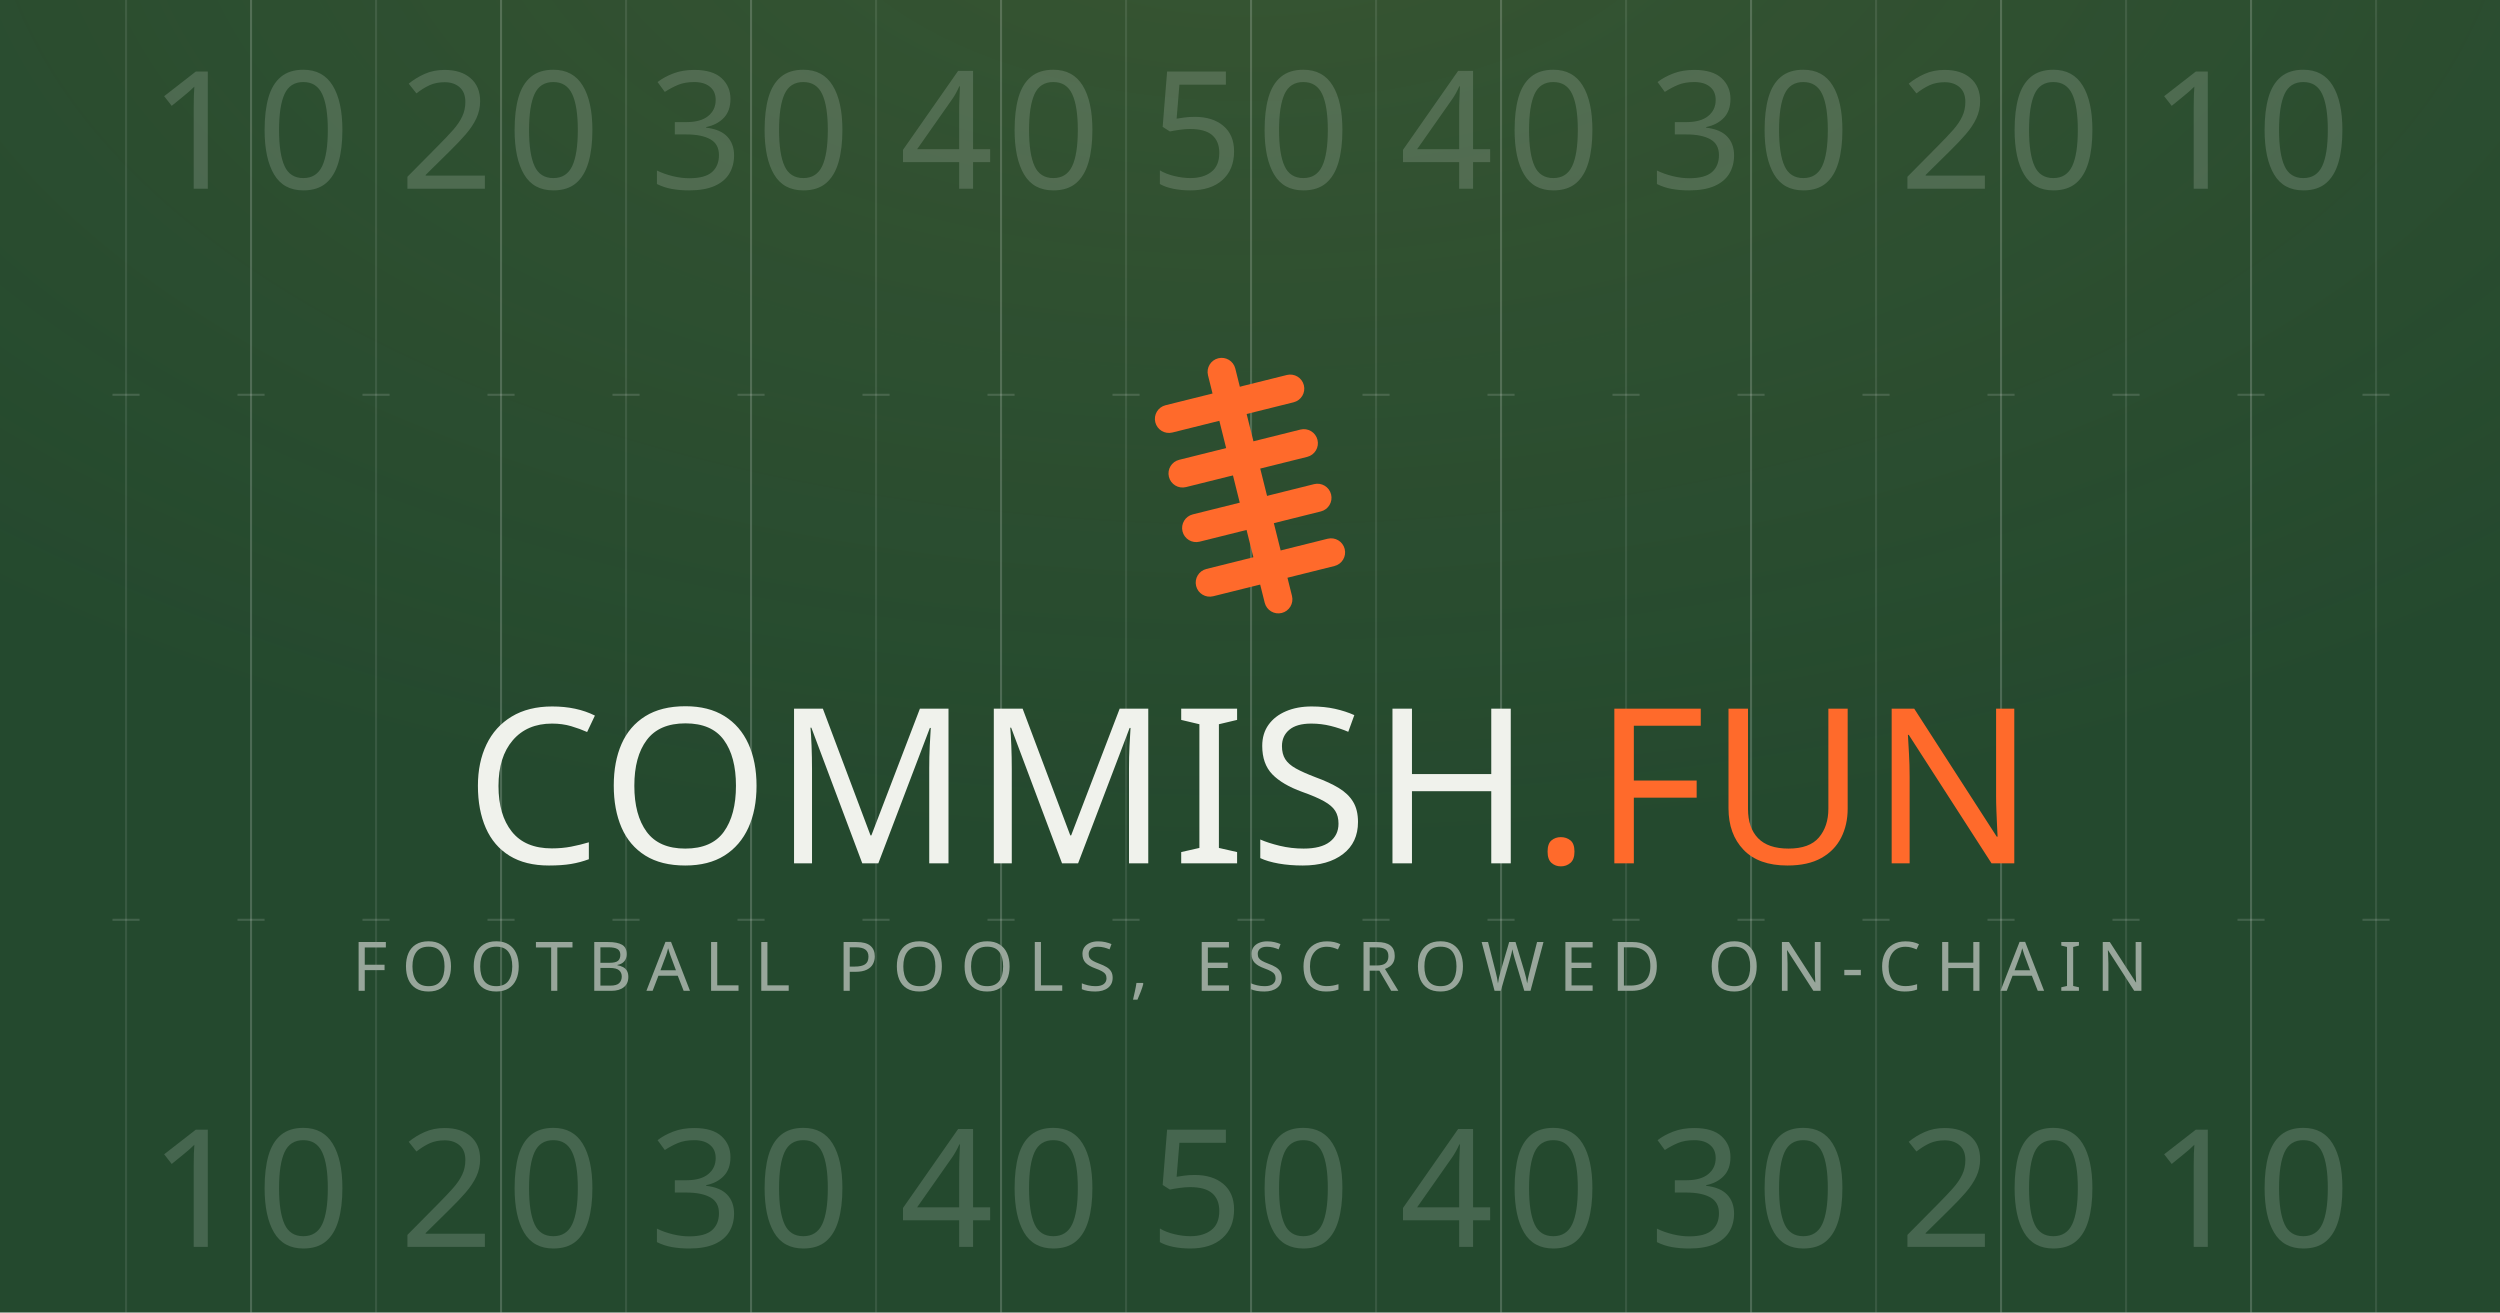
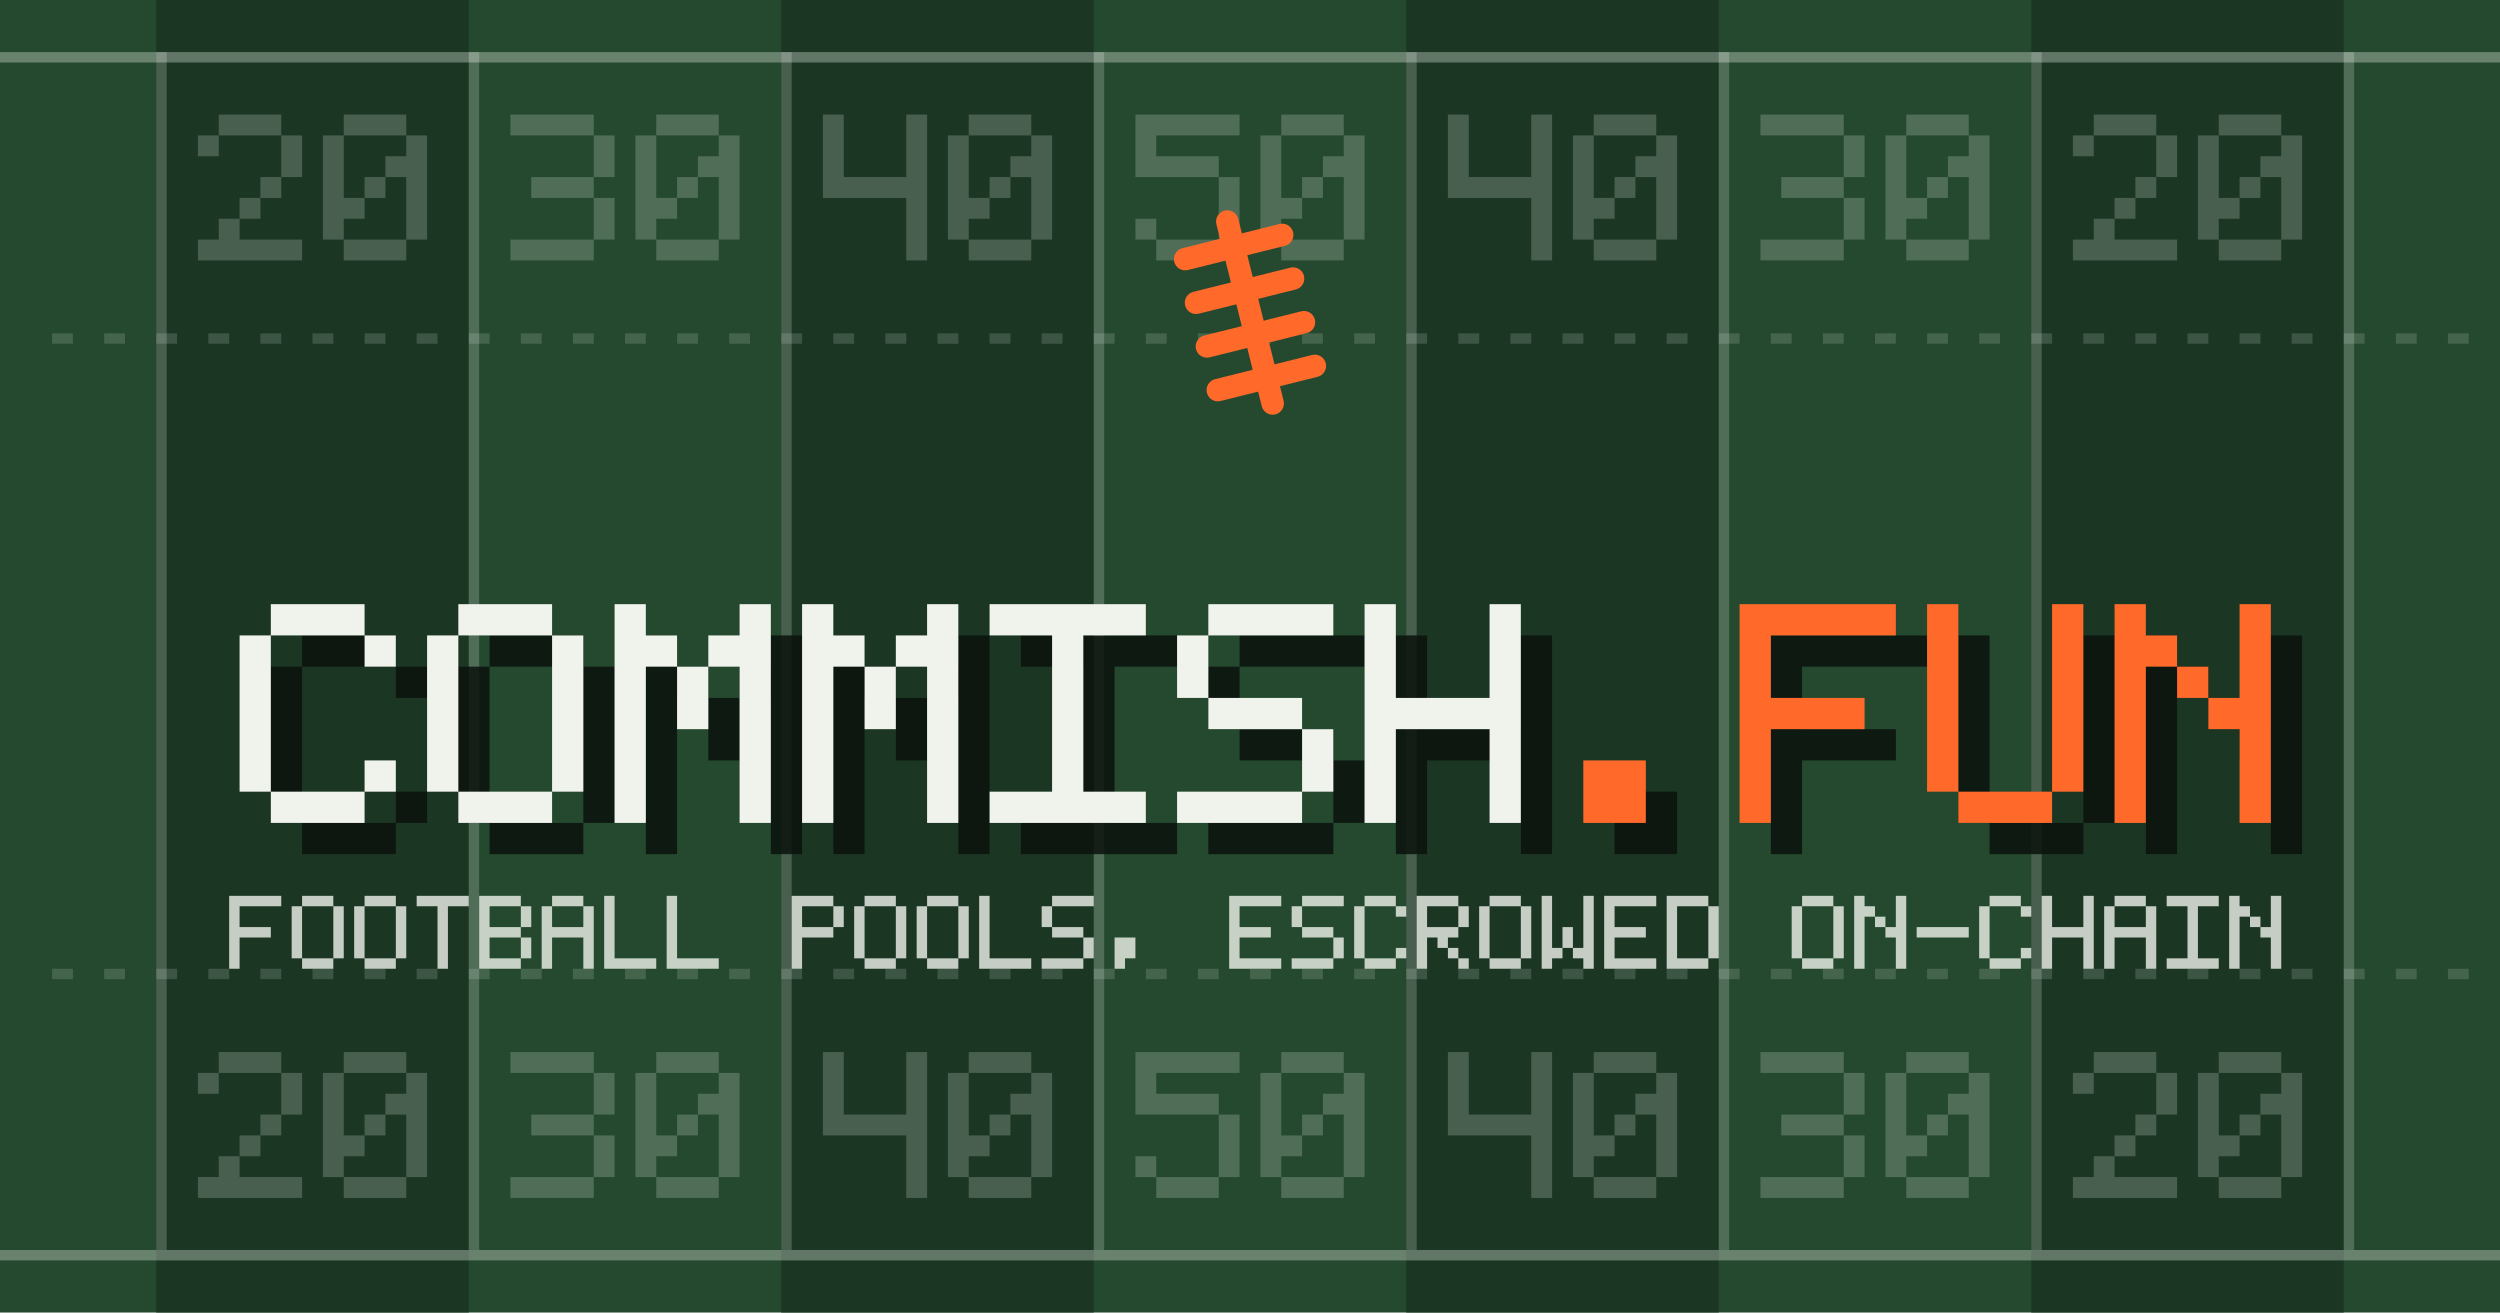
- <svg xmlns="http://www.w3.org/2000/svg" viewBox="0 0 1200 630" width="1200" height="630">
-   <defs>
-     <radialGradient id="flood" cx="50%" cy="-10%" r="75%">
-       <stop offset="0%" stop-color="#E9C258" stop-opacity="0.10" />
-       <stop offset="100%" stop-color="#E9C258" stop-opacity="0" />
-     </radialGradient>
-   </defs>
+ <svg xmlns="http://www.w3.org/2000/svg" viewBox="0 0 1200 630" width="1200" height="630" role="img" aria-label="Commish dot fun — football pools, escrowed on-chain">
  <rect width="1200" height="630" fill="#24492E" />
-   <rect width="1200" height="630" fill="url(#flood)" />
-   <rect x="60.0" y="0" width="1" height="630" fill="#FFFFFF" opacity="0.09" />
-   <rect x="54.0" y="189.0" width="13" height="1" fill="#FFFFFF" opacity="0.14" />
-   <rect x="54.0" y="441.0" width="13" height="1" fill="#FFFFFF" opacity="0.14" />
-   <rect x="120.0" y="0" width="1" height="630" fill="#FFFFFF" opacity="0.18" />
-   <rect x="114.0" y="189.0" width="13" height="1" fill="#FFFFFF" opacity="0.14" />
-   <rect x="114.0" y="441.0" width="13" height="1" fill="#FFFFFF" opacity="0.14" />
-   <rect x="180.0" y="0" width="1" height="630" fill="#FFFFFF" opacity="0.09" />
-   <rect x="174.0" y="189.0" width="13" height="1" fill="#FFFFFF" opacity="0.14" />
-   <rect x="174.0" y="441.0" width="13" height="1" fill="#FFFFFF" opacity="0.14" />
-   <rect x="240.0" y="0" width="1" height="630" fill="#FFFFFF" opacity="0.18" />
-   <rect x="234.0" y="189.0" width="13" height="1" fill="#FFFFFF" opacity="0.14" />
-   <rect x="234.0" y="441.0" width="13" height="1" fill="#FFFFFF" opacity="0.14" />
-   <rect x="300.0" y="0" width="1" height="630" fill="#FFFFFF" opacity="0.09" />
-   <rect x="294.0" y="189.0" width="13" height="1" fill="#FFFFFF" opacity="0.14" />
-   <rect x="294.0" y="441.0" width="13" height="1" fill="#FFFFFF" opacity="0.14" />
-   <rect x="360.0" y="0" width="1" height="630" fill="#FFFFFF" opacity="0.18" />
-   <rect x="354.0" y="189.0" width="13" height="1" fill="#FFFFFF" opacity="0.14" />
-   <rect x="354.0" y="441.0" width="13" height="1" fill="#FFFFFF" opacity="0.14" />
-   <rect x="420.0" y="0" width="1" height="630" fill="#FFFFFF" opacity="0.09" />
-   <rect x="414.0" y="189.0" width="13" height="1" fill="#FFFFFF" opacity="0.14" />
-   <rect x="414.0" y="441.0" width="13" height="1" fill="#FFFFFF" opacity="0.14" />
-   <rect x="480.0" y="0" width="1" height="630" fill="#FFFFFF" opacity="0.18" />
-   <rect x="474.0" y="189.0" width="13" height="1" fill="#FFFFFF" opacity="0.14" />
-   <rect x="474.0" y="441.0" width="13" height="1" fill="#FFFFFF" opacity="0.14" />
-   <rect x="540.0" y="0" width="1" height="630" fill="#FFFFFF" opacity="0.09" />
-   <rect x="534.0" y="189.0" width="13" height="1" fill="#FFFFFF" opacity="0.14" />
-   <rect x="534.0" y="441.0" width="13" height="1" fill="#FFFFFF" opacity="0.14" />
-   <rect x="600.0" y="0" width="1" height="630" fill="#FFFFFF" opacity="0.18" />
-   <rect x="594.0" y="189.0" width="13" height="1" fill="#FFFFFF" opacity="0.14" />
-   <rect x="594.0" y="441.0" width="13" height="1" fill="#FFFFFF" opacity="0.14" />
-   <rect x="660.0" y="0" width="1" height="630" fill="#FFFFFF" opacity="0.09" />
-   <rect x="654.0" y="189.0" width="13" height="1" fill="#FFFFFF" opacity="0.14" />
-   <rect x="654.0" y="441.0" width="13" height="1" fill="#FFFFFF" opacity="0.14" />
-   <rect x="720.0" y="0" width="1" height="630" fill="#FFFFFF" opacity="0.18" />
-   <rect x="714.0" y="189.0" width="13" height="1" fill="#FFFFFF" opacity="0.14" />
-   <rect x="714.0" y="441.0" width="13" height="1" fill="#FFFFFF" opacity="0.14" />
-   <rect x="780.0" y="0" width="1" height="630" fill="#FFFFFF" opacity="0.09" />
-   <rect x="774.0" y="189.0" width="13" height="1" fill="#FFFFFF" opacity="0.14" />
-   <rect x="774.0" y="441.0" width="13" height="1" fill="#FFFFFF" opacity="0.14" />
-   <rect x="840.0" y="0" width="1" height="630" fill="#FFFFFF" opacity="0.18" />
-   <rect x="834.0" y="189.0" width="13" height="1" fill="#FFFFFF" opacity="0.14" />
-   <rect x="834.0" y="441.0" width="13" height="1" fill="#FFFFFF" opacity="0.14" />
-   <rect x="900.0" y="0" width="1" height="630" fill="#FFFFFF" opacity="0.09" />
-   <rect x="894.0" y="189.0" width="13" height="1" fill="#FFFFFF" opacity="0.14" />
-   <rect x="894.0" y="441.0" width="13" height="1" fill="#FFFFFF" opacity="0.14" />
-   <rect x="960.0" y="0" width="1" height="630" fill="#FFFFFF" opacity="0.18" />
-   <rect x="954.0" y="189.0" width="13" height="1" fill="#FFFFFF" opacity="0.14" />
-   <rect x="954.0" y="441.0" width="13" height="1" fill="#FFFFFF" opacity="0.14" />
-   <rect x="1020.0" y="0" width="1" height="630" fill="#FFFFFF" opacity="0.09" />
-   <rect x="1014.0" y="189.0" width="13" height="1" fill="#FFFFFF" opacity="0.14" />
-   <rect x="1014.0" y="441.0" width="13" height="1" fill="#FFFFFF" opacity="0.14" />
-   <rect x="1080.0" y="0" width="1" height="630" fill="#FFFFFF" opacity="0.18" />
-   <rect x="1074.0" y="189.0" width="13" height="1" fill="#FFFFFF" opacity="0.14" />
-   <rect x="1074.0" y="441.0" width="13" height="1" fill="#FFFFFF" opacity="0.14" />
-   <rect x="1140.0" y="0" width="1" height="630" fill="#FFFFFF" opacity="0.09" />
-   <rect x="1134.0" y="189.0" width="13" height="1" fill="#FFFFFF" opacity="0.14" />
-   <rect x="1134.0" y="441.0" width="13" height="1" fill="#FFFFFF" opacity="0.14" />
-   <text x="120.0" y="90.6" font-family="Anton" font-size="78.8" fill="#FFFFFF" opacity="0.16" text-anchor="middle" letter-spacing="6.3">10</text>
-   <text x="120.0" y="598.5" font-family="Anton" font-size="78.8" fill="#FFFFFF" opacity="0.16" text-anchor="middle" letter-spacing="6.3">10</text>
-   <text x="240.0" y="90.6" font-family="Anton" font-size="78.8" fill="#FFFFFF" opacity="0.16" text-anchor="middle" letter-spacing="6.3">20</text>
-   <text x="240.0" y="598.5" font-family="Anton" font-size="78.8" fill="#FFFFFF" opacity="0.16" text-anchor="middle" letter-spacing="6.3">20</text>
-   <text x="360.0" y="90.6" font-family="Anton" font-size="78.8" fill="#FFFFFF" opacity="0.16" text-anchor="middle" letter-spacing="6.3">30</text>
-   <text x="360.0" y="598.5" font-family="Anton" font-size="78.8" fill="#FFFFFF" opacity="0.16" text-anchor="middle" letter-spacing="6.3">30</text>
-   <text x="480.0" y="90.6" font-family="Anton" font-size="78.8" fill="#FFFFFF" opacity="0.16" text-anchor="middle" letter-spacing="6.3">40</text>
-   <text x="480.0" y="598.5" font-family="Anton" font-size="78.8" fill="#FFFFFF" opacity="0.16" text-anchor="middle" letter-spacing="6.3">40</text>
-   <text x="600.0" y="90.6" font-family="Anton" font-size="78.8" fill="#FFFFFF" opacity="0.16" text-anchor="middle" letter-spacing="6.3">50</text>
-   <text x="600.0" y="598.5" font-family="Anton" font-size="78.8" fill="#FFFFFF" opacity="0.16" text-anchor="middle" letter-spacing="6.3">50</text>
-   <text x="720.0" y="90.6" font-family="Anton" font-size="78.8" fill="#FFFFFF" opacity="0.16" text-anchor="middle" letter-spacing="6.3">40</text>
-   <text x="720.0" y="598.5" font-family="Anton" font-size="78.8" fill="#FFFFFF" opacity="0.16" text-anchor="middle" letter-spacing="6.3">40</text>
-   <text x="840.0" y="90.6" font-family="Anton" font-size="78.8" fill="#FFFFFF" opacity="0.16" text-anchor="middle" letter-spacing="6.3">30</text>
-   <text x="840.0" y="598.5" font-family="Anton" font-size="78.8" fill="#FFFFFF" opacity="0.16" text-anchor="middle" letter-spacing="6.3">30</text>
-   <text x="960.0" y="90.6" font-family="Anton" font-size="78.8" fill="#FFFFFF" opacity="0.16" text-anchor="middle" letter-spacing="6.3">20</text>
-   <text x="960.0" y="598.5" font-family="Anton" font-size="78.8" fill="#FFFFFF" opacity="0.16" text-anchor="middle" letter-spacing="6.3">20</text>
-   <text x="1080.0" y="90.6" font-family="Anton" font-size="78.8" fill="#FFFFFF" opacity="0.16" text-anchor="middle" letter-spacing="6.3">10</text>
-   <text x="1080.0" y="598.5" font-family="Anton" font-size="78.8" fill="#FFFFFF" opacity="0.16" text-anchor="middle" letter-spacing="6.3">10</text>
-   <g transform="translate(600 233.1) scale(0.75)">
+   <rect x="75" y="0" width="150" height="630" fill="#1B3724" />
+   <rect x="375" y="0" width="150" height="630" fill="#1B3724" />
+   <rect x="675" y="0" width="150" height="630" fill="#1B3724" />
+   <rect x="975" y="0" width="150" height="630" fill="#1B3724" />
+   <rect x="0" y="25" width="1200" height="5" fill="#FBFDF8" opacity="0.32" />
+   <rect x="0" y="600" width="1200" height="5" fill="#FBFDF8" opacity="0.32" />
+   <rect x="75" y="25" width="5" height="575" fill="#FBFDF8" opacity="0.2" />
+   <rect x="225" y="25" width="5" height="575" fill="#FBFDF8" opacity="0.2" />
+   <rect x="375" y="25" width="5" height="575" fill="#FBFDF8" opacity="0.2" />
+   <rect x="525" y="25" width="5" height="575" fill="#FBFDF8" opacity="0.2" />
+   <rect x="675" y="25" width="5" height="575" fill="#FBFDF8" opacity="0.2" />
+   <rect x="825" y="25" width="5" height="575" fill="#FBFDF8" opacity="0.2" />
+   <rect x="975" y="25" width="5" height="575" fill="#FBFDF8" opacity="0.2" />
+   <rect x="1125" y="25" width="5" height="575" fill="#FBFDF8" opacity="0.2" />
+   <rect x="25" y="160" width="10" height="5" fill="#FBFDF8" opacity="0.15" />
+   <rect x="25" y="465" width="10" height="5" fill="#FBFDF8" opacity="0.15" />
+   <rect x="50" y="160" width="10" height="5" fill="#FBFDF8" opacity="0.15" />
+   <rect x="50" y="465" width="10" height="5" fill="#FBFDF8" opacity="0.15" />
+   <rect x="75" y="160" width="10" height="5" fill="#FBFDF8" opacity="0.15" />
+   <rect x="75" y="465" width="10" height="5" fill="#FBFDF8" opacity="0.15" />
+   <rect x="100" y="160" width="10" height="5" fill="#FBFDF8" opacity="0.15" />
+   <rect x="100" y="465" width="10" height="5" fill="#FBFDF8" opacity="0.15" />
+   <rect x="125" y="160" width="10" height="5" fill="#FBFDF8" opacity="0.15" />
+   <rect x="125" y="465" width="10" height="5" fill="#FBFDF8" opacity="0.15" />
+   <rect x="150" y="160" width="10" height="5" fill="#FBFDF8" opacity="0.15" />
+   <rect x="150" y="465" width="10" height="5" fill="#FBFDF8" opacity="0.15" />
+   <rect x="175" y="160" width="10" height="5" fill="#FBFDF8" opacity="0.15" />
+   <rect x="175" y="465" width="10" height="5" fill="#FBFDF8" opacity="0.15" />
+   <rect x="200" y="160" width="10" height="5" fill="#FBFDF8" opacity="0.15" />
+   <rect x="200" y="465" width="10" height="5" fill="#FBFDF8" opacity="0.15" />
+   <rect x="225" y="160" width="10" height="5" fill="#FBFDF8" opacity="0.15" />
+   <rect x="225" y="465" width="10" height="5" fill="#FBFDF8" opacity="0.15" />
+   <rect x="250" y="160" width="10" height="5" fill="#FBFDF8" opacity="0.15" />
+   <rect x="250" y="465" width="10" height="5" fill="#FBFDF8" opacity="0.15" />
+   <rect x="275" y="160" width="10" height="5" fill="#FBFDF8" opacity="0.15" />
+   <rect x="275" y="465" width="10" height="5" fill="#FBFDF8" opacity="0.15" />
+   <rect x="300" y="160" width="10" height="5" fill="#FBFDF8" opacity="0.15" />
+   <rect x="300" y="465" width="10" height="5" fill="#FBFDF8" opacity="0.15" />
+   <rect x="325" y="160" width="10" height="5" fill="#FBFDF8" opacity="0.15" />
+   <rect x="325" y="465" width="10" height="5" fill="#FBFDF8" opacity="0.15" />
+   <rect x="350" y="160" width="10" height="5" fill="#FBFDF8" opacity="0.15" />
+   <rect x="350" y="465" width="10" height="5" fill="#FBFDF8" opacity="0.15" />
+   <rect x="375" y="160" width="10" height="5" fill="#FBFDF8" opacity="0.15" />
+   <rect x="375" y="465" width="10" height="5" fill="#FBFDF8" opacity="0.15" />
+   <rect x="400" y="160" width="10" height="5" fill="#FBFDF8" opacity="0.15" />
+   <rect x="400" y="465" width="10" height="5" fill="#FBFDF8" opacity="0.15" />
+   <rect x="425" y="160" width="10" height="5" fill="#FBFDF8" opacity="0.15" />
+   <rect x="425" y="465" width="10" height="5" fill="#FBFDF8" opacity="0.15" />
+   <rect x="450" y="160" width="10" height="5" fill="#FBFDF8" opacity="0.15" />
+   <rect x="450" y="465" width="10" height="5" fill="#FBFDF8" opacity="0.15" />
+   <rect x="475" y="160" width="10" height="5" fill="#FBFDF8" opacity="0.15" />
+   <rect x="475" y="465" width="10" height="5" fill="#FBFDF8" opacity="0.15" />
+   <rect x="500" y="160" width="10" height="5" fill="#FBFDF8" opacity="0.15" />
+   <rect x="500" y="465" width="10" height="5" fill="#FBFDF8" opacity="0.15" />
+   <rect x="525" y="160" width="10" height="5" fill="#FBFDF8" opacity="0.15" />
+   <rect x="525" y="465" width="10" height="5" fill="#FBFDF8" opacity="0.15" />
+   <rect x="550" y="160" width="10" height="5" fill="#FBFDF8" opacity="0.15" />
+   <rect x="550" y="465" width="10" height="5" fill="#FBFDF8" opacity="0.15" />
+   <rect x="575" y="160" width="10" height="5" fill="#FBFDF8" opacity="0.15" />
+   <rect x="575" y="465" width="10" height="5" fill="#FBFDF8" opacity="0.15" />
+   <rect x="600" y="160" width="10" height="5" fill="#FBFDF8" opacity="0.15" />
+   <rect x="600" y="465" width="10" height="5" fill="#FBFDF8" opacity="0.15" />
+   <rect x="625" y="160" width="10" height="5" fill="#FBFDF8" opacity="0.15" />
+   <rect x="625" y="465" width="10" height="5" fill="#FBFDF8" opacity="0.15" />
+   <rect x="650" y="160" width="10" height="5" fill="#FBFDF8" opacity="0.15" />
+   <rect x="650" y="465" width="10" height="5" fill="#FBFDF8" opacity="0.15" />
+   <rect x="675" y="160" width="10" height="5" fill="#FBFDF8" opacity="0.15" />
+   <rect x="675" y="465" width="10" height="5" fill="#FBFDF8" opacity="0.15" />
+   <rect x="700" y="160" width="10" height="5" fill="#FBFDF8" opacity="0.15" />
+   <rect x="700" y="465" width="10" height="5" fill="#FBFDF8" opacity="0.15" />
+   <rect x="725" y="160" width="10" height="5" fill="#FBFDF8" opacity="0.15" />
+   <rect x="725" y="465" width="10" height="5" fill="#FBFDF8" opacity="0.15" />
+   <rect x="750" y="160" width="10" height="5" fill="#FBFDF8" opacity="0.15" />
+   <rect x="750" y="465" width="10" height="5" fill="#FBFDF8" opacity="0.15" />
+   <rect x="775" y="160" width="10" height="5" fill="#FBFDF8" opacity="0.15" />
+   <rect x="775" y="465" width="10" height="5" fill="#FBFDF8" opacity="0.15" />
+   <rect x="800" y="160" width="10" height="5" fill="#FBFDF8" opacity="0.15" />
+   <rect x="800" y="465" width="10" height="5" fill="#FBFDF8" opacity="0.15" />
+   <rect x="825" y="160" width="10" height="5" fill="#FBFDF8" opacity="0.15" />
+   <rect x="825" y="465" width="10" height="5" fill="#FBFDF8" opacity="0.15" />
+   <rect x="850" y="160" width="10" height="5" fill="#FBFDF8" opacity="0.15" />
+   <rect x="850" y="465" width="10" height="5" fill="#FBFDF8" opacity="0.15" />
+   <rect x="875" y="160" width="10" height="5" fill="#FBFDF8" opacity="0.15" />
+   <rect x="875" y="465" width="10" height="5" fill="#FBFDF8" opacity="0.15" />
+   <rect x="900" y="160" width="10" height="5" fill="#FBFDF8" opacity="0.15" />
+   <rect x="900" y="465" width="10" height="5" fill="#FBFDF8" opacity="0.15" />
+   <rect x="925" y="160" width="10" height="5" fill="#FBFDF8" opacity="0.15" />
+   <rect x="925" y="465" width="10" height="5" fill="#FBFDF8" opacity="0.15" />
+   <rect x="950" y="160" width="10" height="5" fill="#FBFDF8" opacity="0.15" />
+   <rect x="950" y="465" width="10" height="5" fill="#FBFDF8" opacity="0.15" />
+   <rect x="975" y="160" width="10" height="5" fill="#FBFDF8" opacity="0.15" />
+   <rect x="975" y="465" width="10" height="5" fill="#FBFDF8" opacity="0.15" />
+   <rect x="1000" y="160" width="10" height="5" fill="#FBFDF8" opacity="0.15" />
+   <rect x="1000" y="465" width="10" height="5" fill="#FBFDF8" opacity="0.15" />
+   <rect x="1025" y="160" width="10" height="5" fill="#FBFDF8" opacity="0.15" />
+   <rect x="1025" y="465" width="10" height="5" fill="#FBFDF8" opacity="0.15" />
+   <rect x="1050" y="160" width="10" height="5" fill="#FBFDF8" opacity="0.15" />
+   <rect x="1050" y="465" width="10" height="5" fill="#FBFDF8" opacity="0.15" />
+   <rect x="1075" y="160" width="10" height="5" fill="#FBFDF8" opacity="0.15" />
+   <rect x="1075" y="465" width="10" height="5" fill="#FBFDF8" opacity="0.15" />
+   <rect x="1100" y="160" width="10" height="5" fill="#FBFDF8" opacity="0.15" />
+   <rect x="1100" y="465" width="10" height="5" fill="#FBFDF8" opacity="0.15" />
+   <rect x="1125" y="160" width="10" height="5" fill="#FBFDF8" opacity="0.15" />
+   <rect x="1125" y="465" width="10" height="5" fill="#FBFDF8" opacity="0.15" />
+   <rect x="1150" y="160" width="10" height="5" fill="#FBFDF8" opacity="0.15" />
+   <rect x="1150" y="465" width="10" height="5" fill="#FBFDF8" opacity="0.15" />
+   <rect x="1175" y="160" width="10" height="5" fill="#FBFDF8" opacity="0.15" />
+   <rect x="1175" y="465" width="10" height="5" fill="#FBFDF8" opacity="0.15" />
+   <path d="M105 55h30v10h-30zM95 65h10v10h-10zM135 65h10v10h-10zM135 75h10v10h-10zM125 85h10v10h-10zM115 95h10v10h-10zM105 105h10v10h-10zM95 115h50v10h-50zM165 55h30v10h-30zM155 65h10v10h-10zM195 65h10v10h-10zM155 75h10v10h-10zM185 75h20v10h-20zM155 85h10v10h-10zM175 85h10v10h-10zM195 85h10v10h-10zM155 95h20v10h-20zM195 95h10v10h-10zM155 105h10v10h-10zM195 105h10v10h-10zM165 115h30v10h-30zM105 505h30v10h-30zM95 515h10v10h-10zM135 515h10v10h-10zM135 525h10v10h-10zM125 535h10v10h-10zM115 545h10v10h-10zM105 555h10v10h-10zM95 565h50v10h-50zM165 505h30v10h-30zM155 515h10v10h-10zM195 515h10v10h-10zM155 525h10v10h-10zM185 525h20v10h-20zM155 535h10v10h-10zM175 535h10v10h-10zM195 535h10v10h-10zM155 545h20v10h-20zM195 545h10v10h-10zM155 555h10v10h-10zM195 555h10v10h-10zM165 565h30v10h-30zM245 55h40v10h-40zM285 65h10v10h-10zM285 75h10v10h-10zM255 85h30v10h-30zM285 95h10v10h-10zM285 105h10v10h-10zM245 115h40v10h-40zM315 55h30v10h-30zM305 65h10v10h-10zM345 65h10v10h-10zM305 75h10v10h-10zM335 75h20v10h-20zM305 85h10v10h-10zM325 85h10v10h-10zM345 85h10v10h-10zM305 95h20v10h-20zM345 95h10v10h-10zM305 105h10v10h-10zM345 105h10v10h-10zM315 115h30v10h-30zM245 505h40v10h-40zM285 515h10v10h-10zM285 525h10v10h-10zM255 535h30v10h-30zM285 545h10v10h-10zM285 555h10v10h-10zM245 565h40v10h-40zM315 505h30v10h-30zM305 515h10v10h-10zM345 515h10v10h-10zM305 525h10v10h-10zM335 525h20v10h-20zM305 535h10v10h-10zM325 535h10v10h-10zM345 535h10v10h-10zM305 545h20v10h-20zM345 545h10v10h-10zM305 555h10v10h-10zM345 555h10v10h-10zM315 565h30v10h-30zM395 55h10v10h-10zM435 55h10v10h-10zM395 65h10v10h-10zM435 65h10v10h-10zM395 75h10v10h-10zM435 75h10v10h-10zM395 85h50v10h-50zM435 95h10v10h-10zM435 105h10v10h-10zM435 115h10v10h-10zM465 55h30v10h-30zM455 65h10v10h-10zM495 65h10v10h-10zM455 75h10v10h-10zM485 75h20v10h-20zM455 85h10v10h-10zM475 85h10v10h-10zM495 85h10v10h-10zM455 95h20v10h-20zM495 95h10v10h-10zM455 105h10v10h-10zM495 105h10v10h-10zM465 115h30v10h-30zM395 505h10v10h-10zM435 505h10v10h-10zM395 515h10v10h-10zM435 515h10v10h-10zM395 525h10v10h-10zM435 525h10v10h-10zM395 535h50v10h-50zM435 545h10v10h-10zM435 555h10v10h-10zM435 565h10v10h-10zM465 505h30v10h-30zM455 515h10v10h-10zM495 515h10v10h-10zM455 525h10v10h-10zM485 525h20v10h-20zM455 535h10v10h-10zM475 535h10v10h-10zM495 535h10v10h-10zM455 545h20v10h-20zM495 545h10v10h-10zM455 555h10v10h-10zM495 555h10v10h-10zM465 565h30v10h-30zM545 55h50v10h-50zM545 65h10v10h-10zM545 75h40v10h-40zM585 85h10v10h-10zM585 95h10v10h-10zM545 105h10v10h-10zM585 105h10v10h-10zM555 115h30v10h-30zM615 55h30v10h-30zM605 65h10v10h-10zM645 65h10v10h-10zM605 75h10v10h-10zM635 75h20v10h-20zM605 85h10v10h-10zM625 85h10v10h-10zM645 85h10v10h-10zM605 95h20v10h-20zM645 95h10v10h-10zM605 105h10v10h-10zM645 105h10v10h-10zM615 115h30v10h-30zM545 505h50v10h-50zM545 515h10v10h-10zM545 525h40v10h-40zM585 535h10v10h-10zM585 545h10v10h-10zM545 555h10v10h-10zM585 555h10v10h-10zM555 565h30v10h-30zM615 505h30v10h-30zM605 515h10v10h-10zM645 515h10v10h-10zM605 525h10v10h-10zM635 525h20v10h-20zM605 535h10v10h-10zM625 535h10v10h-10zM645 535h10v10h-10zM605 545h20v10h-20zM645 545h10v10h-10zM605 555h10v10h-10zM645 555h10v10h-10zM615 565h30v10h-30zM695 55h10v10h-10zM735 55h10v10h-10zM695 65h10v10h-10zM735 65h10v10h-10zM695 75h10v10h-10zM735 75h10v10h-10zM695 85h50v10h-50zM735 95h10v10h-10zM735 105h10v10h-10zM735 115h10v10h-10zM765 55h30v10h-30zM755 65h10v10h-10zM795 65h10v10h-10zM755 75h10v10h-10zM785 75h20v10h-20zM755 85h10v10h-10zM775 85h10v10h-10zM795 85h10v10h-10zM755 95h20v10h-20zM795 95h10v10h-10zM755 105h10v10h-10zM795 105h10v10h-10zM765 115h30v10h-30zM695 505h10v10h-10zM735 505h10v10h-10zM695 515h10v10h-10zM735 515h10v10h-10zM695 525h10v10h-10zM735 525h10v10h-10zM695 535h50v10h-50zM735 545h10v10h-10zM735 555h10v10h-10zM735 565h10v10h-10zM765 505h30v10h-30zM755 515h10v10h-10zM795 515h10v10h-10zM755 525h10v10h-10zM785 525h20v10h-20zM755 535h10v10h-10zM775 535h10v10h-10zM795 535h10v10h-10zM755 545h20v10h-20zM795 545h10v10h-10zM755 555h10v10h-10zM795 555h10v10h-10zM765 565h30v10h-30zM845 55h40v10h-40zM885 65h10v10h-10zM885 75h10v10h-10zM855 85h30v10h-30zM885 95h10v10h-10zM885 105h10v10h-10zM845 115h40v10h-40zM915 55h30v10h-30zM905 65h10v10h-10zM945 65h10v10h-10zM905 75h10v10h-10zM935 75h20v10h-20zM905 85h10v10h-10zM925 85h10v10h-10zM945 85h10v10h-10zM905 95h20v10h-20zM945 95h10v10h-10zM905 105h10v10h-10zM945 105h10v10h-10zM915 115h30v10h-30zM845 505h40v10h-40zM885 515h10v10h-10zM885 525h10v10h-10zM855 535h30v10h-30zM885 545h10v10h-10zM885 555h10v10h-10zM845 565h40v10h-40zM915 505h30v10h-30zM905 515h10v10h-10zM945 515h10v10h-10zM905 525h10v10h-10zM935 525h20v10h-20zM905 535h10v10h-10zM925 535h10v10h-10zM945 535h10v10h-10zM905 545h20v10h-20zM945 545h10v10h-10zM905 555h10v10h-10zM945 555h10v10h-10zM915 565h30v10h-30zM1005 55h30v10h-30zM995 65h10v10h-10zM1035 65h10v10h-10zM1035 75h10v10h-10zM1025 85h10v10h-10zM1015 95h10v10h-10zM1005 105h10v10h-10zM995 115h50v10h-50zM1065 55h30v10h-30zM1055 65h10v10h-10zM1095 65h10v10h-10zM1055 75h10v10h-10zM1085 75h20v10h-20zM1055 85h10v10h-10zM1075 85h10v10h-10zM1095 85h10v10h-10zM1055 95h20v10h-20zM1095 95h10v10h-10zM1055 105h10v10h-10zM1095 105h10v10h-10zM1065 115h30v10h-30zM1005 505h30v10h-30zM995 515h10v10h-10zM1035 515h10v10h-10zM1035 525h10v10h-10zM1025 535h10v10h-10zM1015 545h10v10h-10zM1005 555h10v10h-10zM995 565h50v10h-50zM1065 505h30v10h-30zM1055 515h10v10h-10zM1095 515h10v10h-10zM1055 525h10v10h-10zM1085 525h20v10h-20zM1055 535h10v10h-10zM1075 535h10v10h-10zM1095 535h10v10h-10zM1055 545h20v10h-20zM1095 545h10v10h-10zM1055 555h10v10h-10zM1095 555h10v10h-10zM1065 565h30v10h-30z" fill="#FBFDF8" opacity="0.2" />
+   <g transform="translate(600 150) scale(0.6)">
    <g transform="rotate(-14)" fill="#FF6A2B">
      <rect x="-9" y="-84" width="18" height="168" rx="9" />
      <rect x="-49" y="-63" width="98" height="18" rx="9" />
      <rect x="-49" y="-27" width="98" height="18" rx="9" />
      <rect x="-49" y="9" width="98" height="18" rx="9" />
      <rect x="-49" y="45" width="98" height="18" rx="9" />
    </g>
  </g>
-   <text x="600" y="414.4" text-anchor="middle" font-family="Anton" font-size="104" letter-spacing="1.56" fill="#F0F2EC">COMMISH<tspan fill="#FF6A2B">.FUN</tspan>
-   </text>
-   <text x="600" y="475.6" text-anchor="middle" font-family="Anton" font-size="32.8" letter-spacing="6.9" fill="#98A69B">FOOTBALL POOLS, ESCROWED ON-CHAIN</text>
+   <g>
+     <path d="M130 290h45v15h-45zM115 305h15v15h-15zM175 305h15v15h-15zM115 320h15v15h-15zM115 335h15v15h-15zM115 350h15v15h-15zM115 365h15v15h-15zM175 365h15v15h-15zM130 380h45v15h-45zM220 290h45v15h-45zM205 305h15v15h-15zM265 305h15v15h-15zM205 320h15v15h-15zM265 320h15v15h-15zM205 335h15v15h-15zM265 335h15v15h-15zM205 350h15v15h-15zM265 350h15v15h-15zM205 365h15v15h-15zM265 365h15v15h-15zM220 380h45v15h-45zM295 290h15v15h-15zM355 290h15v15h-15zM295 305h30v15h-30zM340 305h30v15h-30zM295 320h15v15h-15zM325 320h15v15h-15zM355 320h15v15h-15zM295 335h15v15h-15zM325 335h15v15h-15zM355 335h15v15h-15zM295 350h15v15h-15zM355 350h15v15h-15zM295 365h15v15h-15zM355 365h15v15h-15zM295 380h15v15h-15zM355 380h15v15h-15zM385 290h15v15h-15zM445 290h15v15h-15zM385 305h30v15h-30zM430 305h30v15h-30zM385 320h15v15h-15zM415 320h15v15h-15zM445 320h15v15h-15zM385 335h15v15h-15zM415 335h15v15h-15zM445 335h15v15h-15zM385 350h15v15h-15zM445 350h15v15h-15zM385 365h15v15h-15zM445 365h15v15h-15zM385 380h15v15h-15zM445 380h15v15h-15zM475 290h75v15h-75zM505 305h15v15h-15zM505 320h15v15h-15zM505 335h15v15h-15zM505 350h15v15h-15zM505 365h15v15h-15zM475 380h75v15h-75zM580 290h60v15h-60zM565 305h15v15h-15zM565 320h15v15h-15zM580 335h45v15h-45zM625 350h15v15h-15zM625 365h15v15h-15zM565 380h60v15h-60zM655 290h15v15h-15zM715 290h15v15h-15zM655 305h15v15h-15zM715 305h15v15h-15zM655 320h15v15h-15zM715 320h15v15h-15zM655 335h75v15h-75zM655 350h15v15h-15zM715 350h15v15h-15zM655 365h15v15h-15zM715 365h15v15h-15zM655 380h15v15h-15zM715 380h15v15h-15zM760 365h30v15h-30zM760 380h30v15h-30zM835 290h75v15h-75zM835 305h15v15h-15zM835 320h15v15h-15zM835 335h60v15h-60zM835 350h15v15h-15zM835 365h15v15h-15zM835 380h15v15h-15zM925 290h15v15h-15zM985 290h15v15h-15zM925 305h15v15h-15zM985 305h15v15h-15zM925 320h15v15h-15zM985 320h15v15h-15zM925 335h15v15h-15zM985 335h15v15h-15zM925 350h15v15h-15zM985 350h15v15h-15zM925 365h15v15h-15zM985 365h15v15h-15zM940 380h45v15h-45zM1015 290h15v15h-15zM1075 290h15v15h-15zM1015 305h30v15h-30zM1075 305h15v15h-15zM1015 320h15v15h-15zM1045 320h15v15h-15zM1075 320h15v15h-15zM1015 335h15v15h-15zM1060 335h30v15h-30zM1015 350h15v15h-15zM1075 350h15v15h-15zM1015 365h15v15h-15zM1075 365h15v15h-15zM1015 380h15v15h-15zM1075 380h15v15h-15z" fill="#0A100C" opacity="0.85" transform="translate(15 15)" />
+     <path d="M130 290h45v15h-45zM115 305h15v15h-15zM175 305h15v15h-15zM115 320h15v15h-15zM115 335h15v15h-15zM115 350h15v15h-15zM115 365h15v15h-15zM175 365h15v15h-15zM130 380h45v15h-45zM220 290h45v15h-45zM205 305h15v15h-15zM265 305h15v15h-15zM205 320h15v15h-15zM265 320h15v15h-15zM205 335h15v15h-15zM265 335h15v15h-15zM205 350h15v15h-15zM265 350h15v15h-15zM205 365h15v15h-15zM265 365h15v15h-15zM220 380h45v15h-45zM295 290h15v15h-15zM355 290h15v15h-15zM295 305h30v15h-30zM340 305h30v15h-30zM295 320h15v15h-15zM325 320h15v15h-15zM355 320h15v15h-15zM295 335h15v15h-15zM325 335h15v15h-15zM355 335h15v15h-15zM295 350h15v15h-15zM355 350h15v15h-15zM295 365h15v15h-15zM355 365h15v15h-15zM295 380h15v15h-15zM355 380h15v15h-15zM385 290h15v15h-15zM445 290h15v15h-15zM385 305h30v15h-30zM430 305h30v15h-30zM385 320h15v15h-15zM415 320h15v15h-15zM445 320h15v15h-15zM385 335h15v15h-15zM415 335h15v15h-15zM445 335h15v15h-15zM385 350h15v15h-15zM445 350h15v15h-15zM385 365h15v15h-15zM445 365h15v15h-15zM385 380h15v15h-15zM445 380h15v15h-15zM475 290h75v15h-75zM505 305h15v15h-15zM505 320h15v15h-15zM505 335h15v15h-15zM505 350h15v15h-15zM505 365h15v15h-15zM475 380h75v15h-75zM580 290h60v15h-60zM565 305h15v15h-15zM565 320h15v15h-15zM580 335h45v15h-45zM625 350h15v15h-15zM625 365h15v15h-15zM565 380h60v15h-60zM655 290h15v15h-15zM715 290h15v15h-15zM655 305h15v15h-15zM715 305h15v15h-15zM655 320h15v15h-15zM715 320h15v15h-15zM655 335h75v15h-75zM655 350h15v15h-15zM715 350h15v15h-15zM655 365h15v15h-15zM715 365h15v15h-15zM655 380h15v15h-15zM715 380h15v15h-15z" fill="#F0F2EC" />
+     <path d="M760 365h30v15h-30zM760 380h30v15h-30zM835 290h75v15h-75zM835 305h15v15h-15zM835 320h15v15h-15zM835 335h60v15h-60zM835 350h15v15h-15zM835 365h15v15h-15zM835 380h15v15h-15zM925 290h15v15h-15zM985 290h15v15h-15zM925 305h15v15h-15zM985 305h15v15h-15zM925 320h15v15h-15zM985 320h15v15h-15zM925 335h15v15h-15zM985 335h15v15h-15zM925 350h15v15h-15zM985 350h15v15h-15zM925 365h15v15h-15zM985 365h15v15h-15zM940 380h45v15h-45zM1015 290h15v15h-15zM1075 290h15v15h-15zM1015 305h30v15h-30zM1075 305h15v15h-15zM1015 320h15v15h-15zM1045 320h15v15h-15zM1075 320h15v15h-15zM1015 335h15v15h-15zM1060 335h30v15h-30zM1015 350h15v15h-15zM1075 350h15v15h-15zM1015 365h15v15h-15zM1075 365h15v15h-15zM1015 380h15v15h-15zM1075 380h15v15h-15z" fill="#FF6A2B" />
+   </g>
+   <path d="M110 430h25v5h-25zM110 435h5v5h-5zM110 440h5v5h-5zM110 445h20v5h-20zM110 450h5v5h-5zM110 455h5v5h-5zM110 460h5v5h-5zM145 430h15v5h-15zM140 435h5v5h-5zM160 435h5v5h-5zM140 440h5v5h-5zM160 440h5v5h-5zM140 445h5v5h-5zM160 445h5v5h-5zM140 450h5v5h-5zM160 450h5v5h-5zM140 455h5v5h-5zM160 455h5v5h-5zM145 460h15v5h-15zM175 430h15v5h-15zM170 435h5v5h-5zM190 435h5v5h-5zM170 440h5v5h-5zM190 440h5v5h-5zM170 445h5v5h-5zM190 445h5v5h-5zM170 450h5v5h-5zM190 450h5v5h-5zM170 455h5v5h-5zM190 455h5v5h-5zM175 460h15v5h-15zM200 430h25v5h-25zM210 435h5v5h-5zM210 440h5v5h-5zM210 445h5v5h-5zM210 450h5v5h-5zM210 455h5v5h-5zM210 460h5v5h-5zM230 430h20v5h-20zM230 435h5v5h-5zM250 435h5v5h-5zM230 440h5v5h-5zM250 440h5v5h-5zM230 445h20v5h-20zM230 450h5v5h-5zM250 450h5v5h-5zM230 455h5v5h-5zM250 455h5v5h-5zM230 460h20v5h-20zM265 430h15v5h-15zM260 435h5v5h-5zM280 435h5v5h-5zM260 440h5v5h-5zM280 440h5v5h-5zM260 445h25v5h-25zM260 450h5v5h-5zM280 450h5v5h-5zM260 455h5v5h-5zM280 455h5v5h-5zM260 460h5v5h-5zM280 460h5v5h-5zM290 430h5v5h-5zM290 435h5v5h-5zM290 440h5v5h-5zM290 445h5v5h-5zM290 450h5v5h-5zM290 455h5v5h-5zM290 460h25v5h-25zM320 430h5v5h-5zM320 435h5v5h-5zM320 440h5v5h-5zM320 445h5v5h-5zM320 450h5v5h-5zM320 455h5v5h-5zM320 460h25v5h-25zM380 430h20v5h-20zM380 435h5v5h-5zM400 435h5v5h-5zM380 440h5v5h-5zM400 440h5v5h-5zM380 445h20v5h-20zM380 450h5v5h-5zM380 455h5v5h-5zM380 460h5v5h-5zM415 430h15v5h-15zM410 435h5v5h-5zM430 435h5v5h-5zM410 440h5v5h-5zM430 440h5v5h-5zM410 445h5v5h-5zM430 445h5v5h-5zM410 450h5v5h-5zM430 450h5v5h-5zM410 455h5v5h-5zM430 455h5v5h-5zM415 460h15v5h-15zM445 430h15v5h-15zM440 435h5v5h-5zM460 435h5v5h-5zM440 440h5v5h-5zM460 440h5v5h-5zM440 445h5v5h-5zM460 445h5v5h-5zM440 450h5v5h-5zM460 450h5v5h-5zM440 455h5v5h-5zM460 455h5v5h-5zM445 460h15v5h-15zM470 430h5v5h-5zM470 435h5v5h-5zM470 440h5v5h-5zM470 445h5v5h-5zM470 450h5v5h-5zM470 455h5v5h-5zM470 460h25v5h-25zM505 430h20v5h-20zM500 435h5v5h-5zM500 440h5v5h-5zM505 445h15v5h-15zM520 450h5v5h-5zM520 455h5v5h-5zM500 460h20v5h-20zM535 450h10v5h-10zM535 455h10v5h-10zM535 460h5v5h-5zM590 430h25v5h-25zM590 435h5v5h-5zM590 440h5v5h-5zM590 445h20v5h-20zM590 450h5v5h-5zM590 455h5v5h-5zM590 460h25v5h-25zM625 430h20v5h-20zM620 435h5v5h-5zM620 440h5v5h-5zM625 445h15v5h-15zM640 450h5v5h-5zM640 455h5v5h-5zM620 460h20v5h-20zM655 430h15v5h-15zM650 435h5v5h-5zM670 435h5v5h-5zM650 440h5v5h-5zM650 445h5v5h-5zM650 450h5v5h-5zM650 455h5v5h-5zM670 455h5v5h-5zM655 460h15v5h-15zM680 430h20v5h-20zM680 435h5v5h-5zM700 435h5v5h-5zM680 440h5v5h-5zM700 440h5v5h-5zM680 445h20v5h-20zM680 450h5v5h-5zM690 450h5v5h-5zM680 455h5v5h-5zM695 455h5v5h-5zM680 460h5v5h-5zM700 460h5v5h-5zM715 430h15v5h-15zM710 435h5v5h-5zM730 435h5v5h-5zM710 440h5v5h-5zM730 440h5v5h-5zM710 445h5v5h-5zM730 445h5v5h-5zM710 450h5v5h-5zM730 450h5v5h-5zM710 455h5v5h-5zM730 455h5v5h-5zM715 460h15v5h-15zM740 430h5v5h-5zM760 430h5v5h-5zM740 435h5v5h-5zM760 435h5v5h-5zM740 440h5v5h-5zM760 440h5v5h-5zM740 445h5v5h-5zM750 445h5v5h-5zM760 445h5v5h-5zM740 450h5v5h-5zM750 450h5v5h-5zM760 450h5v5h-5zM740 455h10v5h-10zM755 455h10v5h-10zM740 460h5v5h-5zM760 460h5v5h-5zM770 430h25v5h-25zM770 435h5v5h-5zM770 440h5v5h-5zM770 445h20v5h-20zM770 450h5v5h-5zM770 455h5v5h-5zM770 460h25v5h-25zM800 430h20v5h-20zM800 435h5v5h-5zM820 435h5v5h-5zM800 440h5v5h-5zM820 440h5v5h-5zM800 445h5v5h-5zM820 445h5v5h-5zM800 450h5v5h-5zM820 450h5v5h-5zM800 455h5v5h-5zM820 455h5v5h-5zM800 460h20v5h-20zM865 430h15v5h-15zM860 435h5v5h-5zM880 435h5v5h-5zM860 440h5v5h-5zM880 440h5v5h-5zM860 445h5v5h-5zM880 445h5v5h-5zM860 450h5v5h-5zM880 450h5v5h-5zM860 455h5v5h-5zM880 455h5v5h-5zM865 460h15v5h-15zM890 430h5v5h-5zM910 430h5v5h-5zM890 435h10v5h-10zM910 435h5v5h-5zM890 440h5v5h-5zM900 440h5v5h-5zM910 440h5v5h-5zM890 445h5v5h-5zM905 445h10v5h-10zM890 450h5v5h-5zM910 450h5v5h-5zM890 455h5v5h-5zM910 455h5v5h-5zM890 460h5v5h-5zM910 460h5v5h-5zM920 445h25v5h-25zM955 430h15v5h-15zM950 435h5v5h-5zM970 435h5v5h-5zM950 440h5v5h-5zM950 445h5v5h-5zM950 450h5v5h-5zM950 455h5v5h-5zM970 455h5v5h-5zM955 460h15v5h-15zM980 430h5v5h-5zM1000 430h5v5h-5zM980 435h5v5h-5zM1000 435h5v5h-5zM980 440h5v5h-5zM1000 440h5v5h-5zM980 445h25v5h-25zM980 450h5v5h-5zM1000 450h5v5h-5zM980 455h5v5h-5zM1000 455h5v5h-5zM980 460h5v5h-5zM1000 460h5v5h-5zM1015 430h15v5h-15zM1010 435h5v5h-5zM1030 435h5v5h-5zM1010 440h5v5h-5zM1030 440h5v5h-5zM1010 445h25v5h-25zM1010 450h5v5h-5zM1030 450h5v5h-5zM1010 455h5v5h-5zM1030 455h5v5h-5zM1010 460h5v5h-5zM1030 460h5v5h-5zM1040 430h25v5h-25zM1050 435h5v5h-5zM1050 440h5v5h-5zM1050 445h5v5h-5zM1050 450h5v5h-5zM1050 455h5v5h-5zM1040 460h25v5h-25zM1070 430h5v5h-5zM1090 430h5v5h-5zM1070 435h10v5h-10zM1090 435h5v5h-5zM1070 440h5v5h-5zM1080 440h5v5h-5zM1090 440h5v5h-5zM1070 445h5v5h-5zM1085 445h10v5h-10zM1070 450h5v5h-5zM1090 450h5v5h-5zM1070 455h5v5h-5zM1090 455h5v5h-5zM1070 460h5v5h-5zM1090 460h5v5h-5z" fill="#F0F2EC" opacity="0.8" />
</svg>
